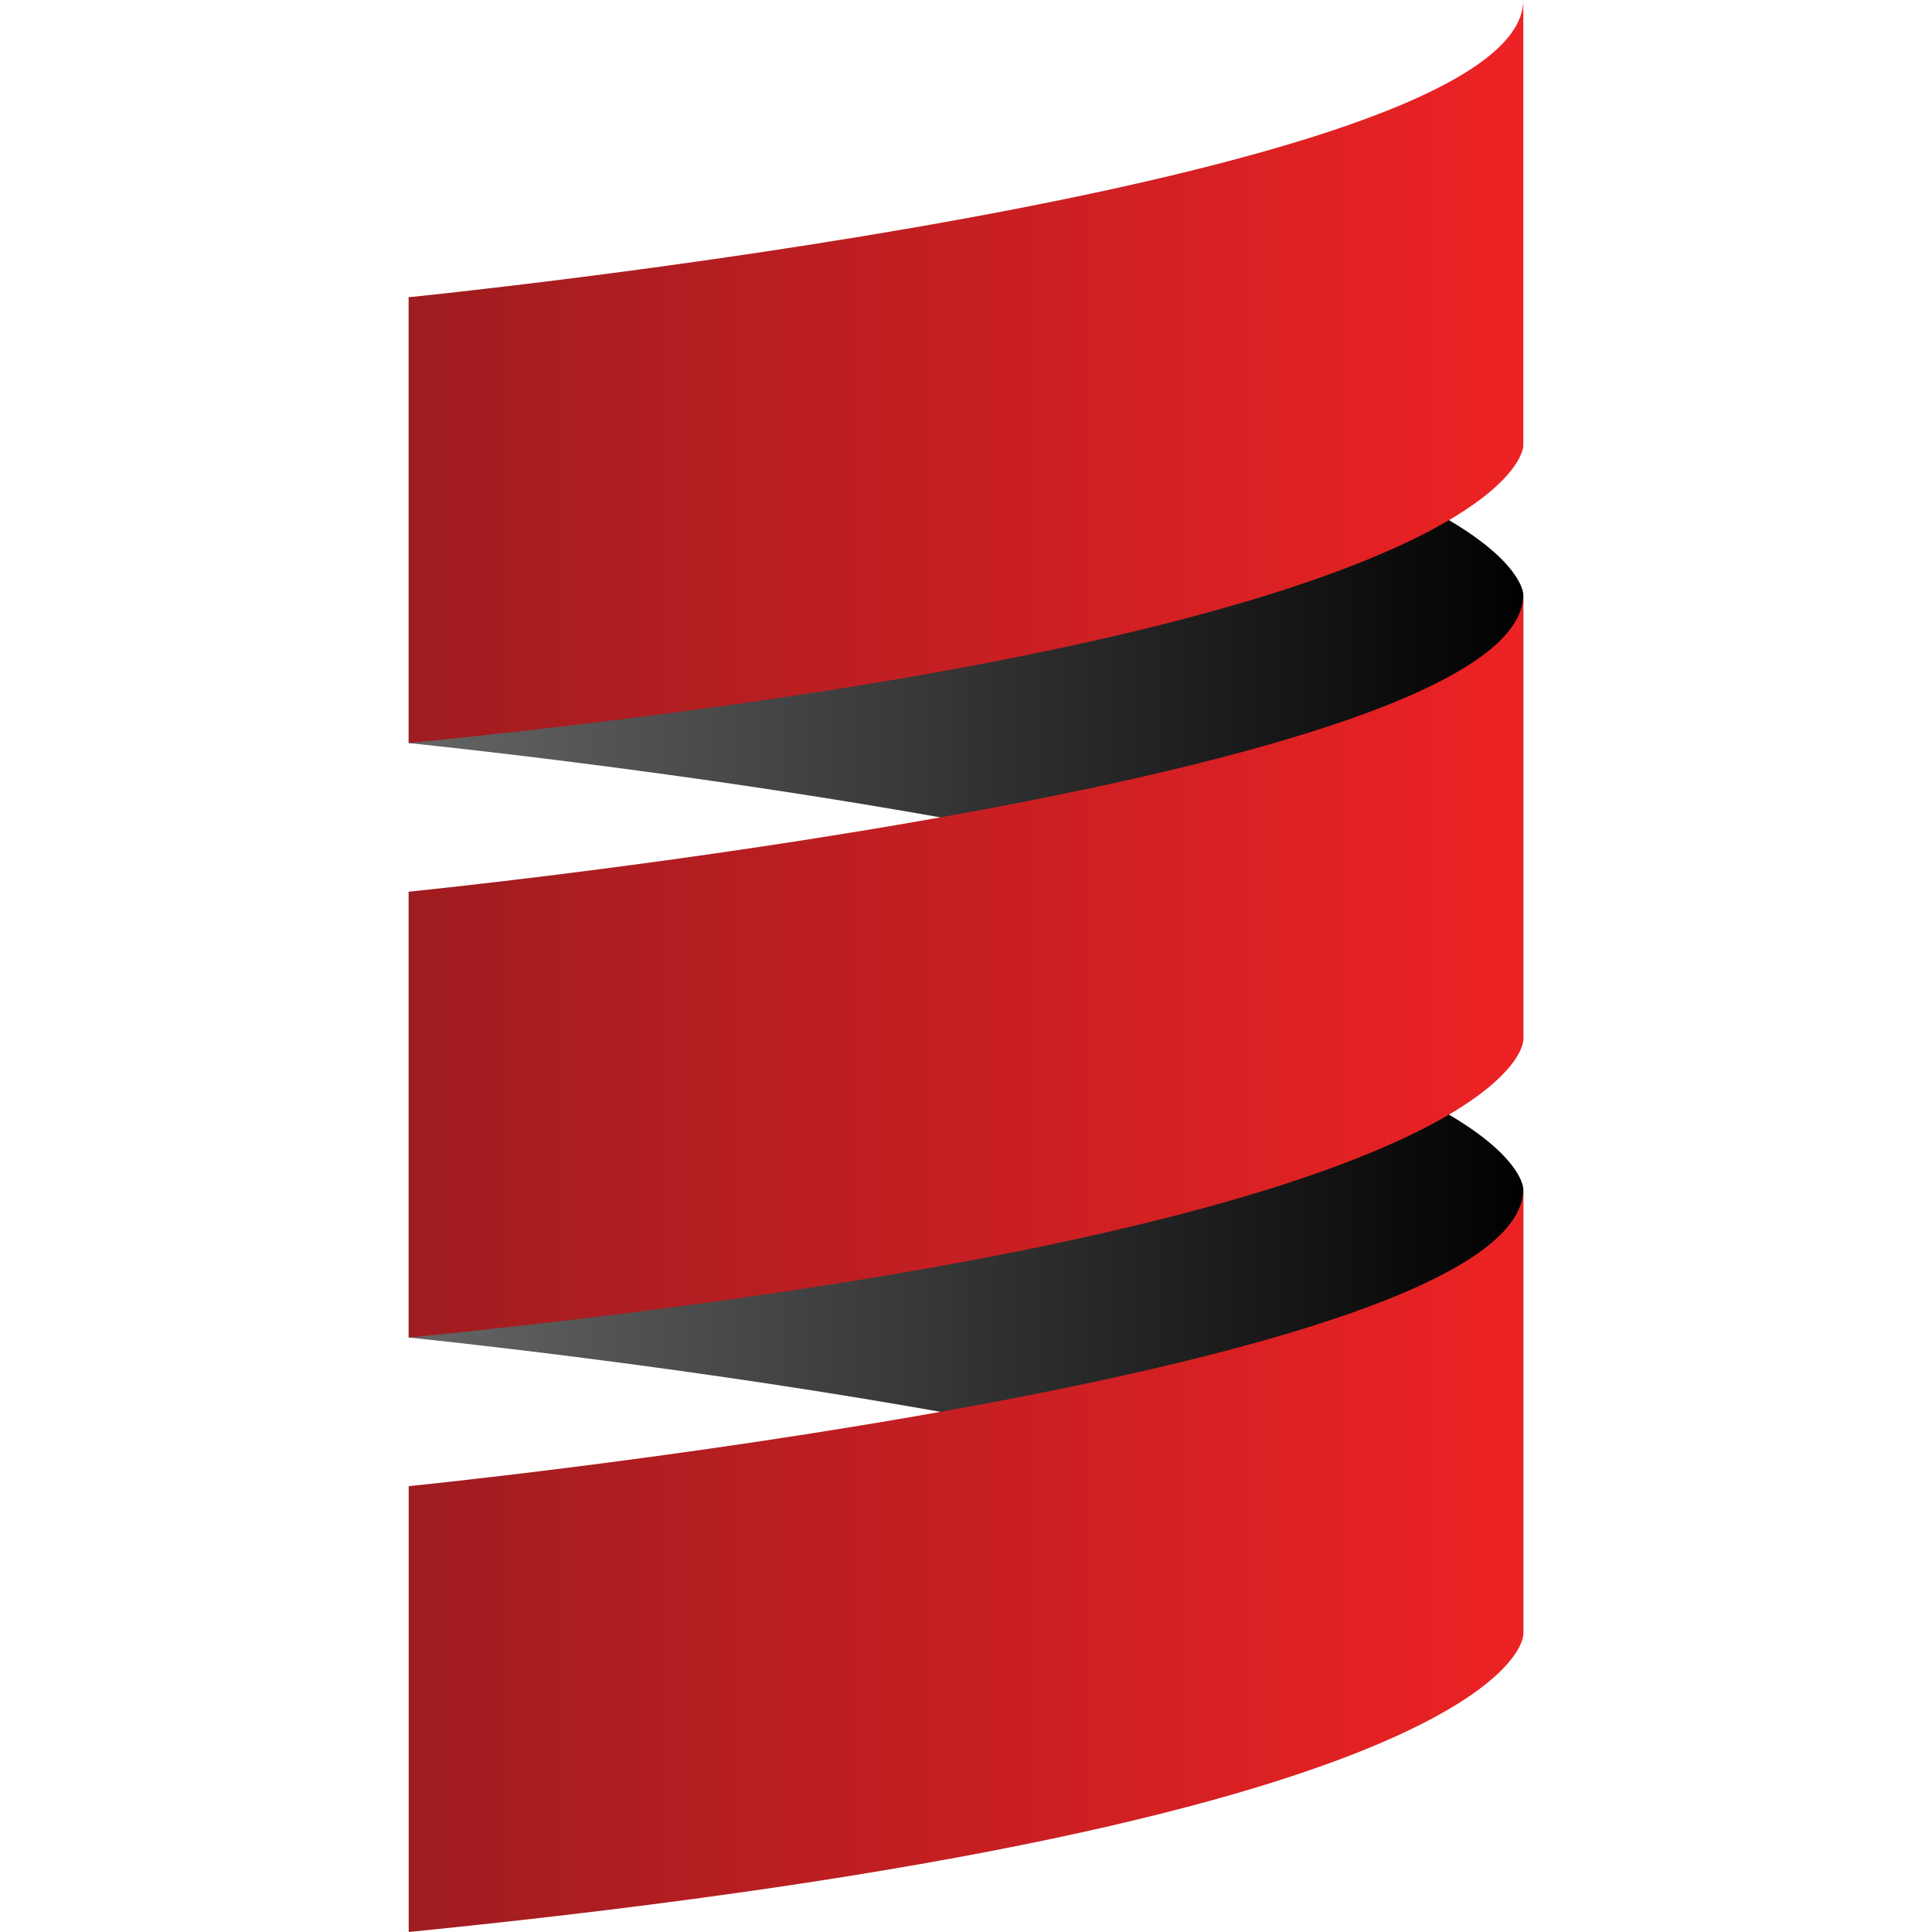
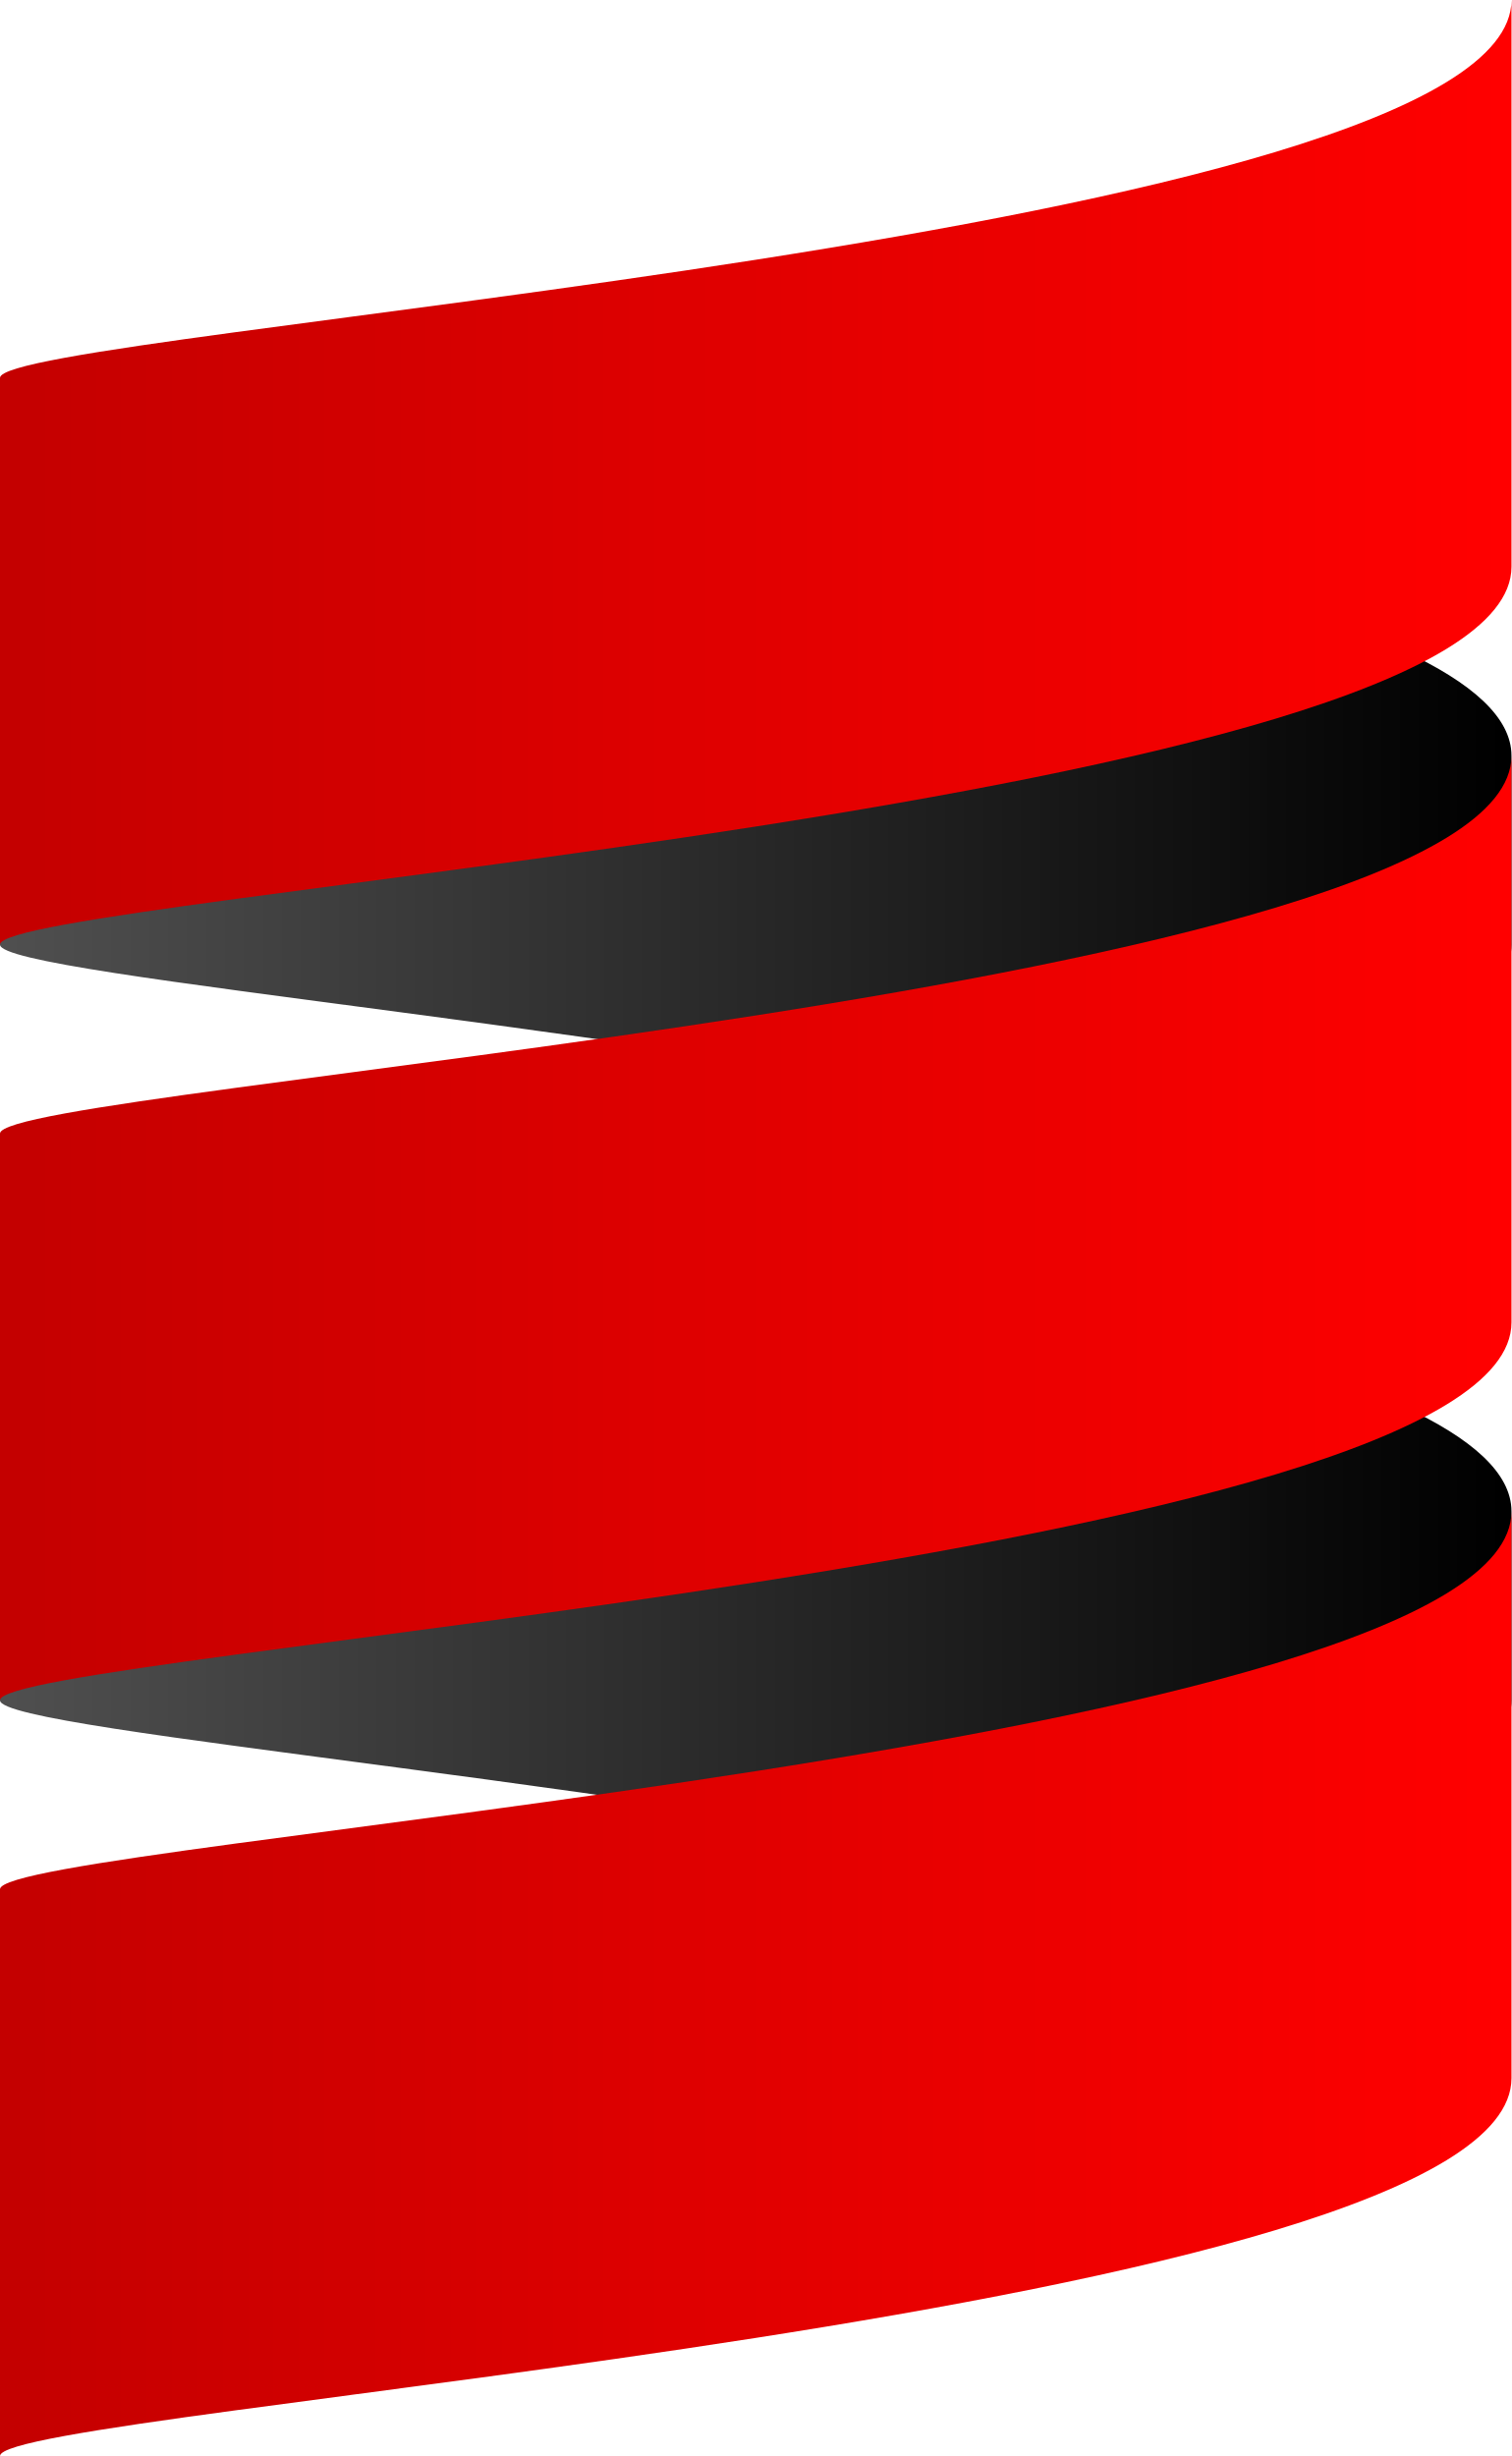
- <svg xmlns="http://www.w3.org/2000/svg" xmlns:xlink="http://www.w3.org/1999/xlink" height="64" width="64" viewBox="0 0 64 64">
-   <linearGradient id="a">
-     <stop offset="0" stop-color="#656565" />
-     <stop offset="1" stop-color="#010101" />
-   </linearGradient>
-   <linearGradient id="b" gradientUnits="userSpaceOnUse" x1="13.528" x2="88.264" xlink:href="#a" y1="-36.176" y2="-36.176" />
-   <linearGradient id="c" gradientUnits="userSpaceOnUse" x1="13.528" x2="88.264" xlink:href="#a" y1="3.91" y2="3.91" />
-   <linearGradient id="d">
-     <stop offset="0" stop-color="#9f1c20" />
-     <stop offset="1" stop-color="#ed2224" />
-   </linearGradient>
-   <linearGradient id="e" gradientUnits="userSpaceOnUse" x1="13.528" x2="88.264" xlink:href="#d" y1="-55.974" y2="-55.974" />
-   <linearGradient id="f" gradientUnits="userSpaceOnUse" x1="13.528" x2="88.264" xlink:href="#d" y1="-15.87" y2="-15.87" />
-   <linearGradient id="g" gradientUnits="userSpaceOnUse" x1="13.528" x2="88.264" xlink:href="#d" y1="24.22" y2="24.22" />
-   <g transform="matrix(.492308 0 0 .492308 6.941539 39.87692)">
-     <path d="m13.4-31s75 7.5 75 20v-30s0-12.5-75-20z" fill="url(#b)" />
-     <path d="m13.4 9s75 7.5 75 20v-30s0-12.5-75-20z" fill="url(#c)" />
-     <path d="m88.4-81v30s0 12.5-75 20v-30s75-7.5 75-20" fill="url(#e)" />
-     <path d="m13.4-21s75-7.5 75-20v30s0 12.5-75 20z" fill="url(#f)" />
-     <path d="m13.4 49v-30s75-7.5 75-20v30s0 12.5-75 20" fill="url(#g)" />
+ <svg xmlns="http://www.w3.org/2000/svg" width="256px" height="416px" viewBox="0 0 256 416" version="1.1" preserveAspectRatio="xMidYMid">
+   <defs>
+     <linearGradient x1="0%" y1="50%" x2="100%" y2="50%" id="linearGradient-1">
+       <stop stop-color="#4F4F4F" offset="0%" />
+       <stop stop-color="#000000" offset="100%" />
+     </linearGradient>
+     <linearGradient x1="0%" y1="50%" x2="100%" y2="50%" id="linearGradient-2">
+       <stop stop-color="#C40000" offset="0%" />
+       <stop stop-color="#FF0000" offset="100%" />
+     </linearGradient>
+   </defs>
+   <g>
+     <path d="M0,288 L0,256 C0,250.606 116.377,241.572 192.199,224 L192.199,224 C228.828,232.491 256,242.969 256,256 L256,256 L256,288 C256,301.024 228.828,311.509 192.199,320 L192.199,320 C116.377,302.425 0,293.39 0,288" fill="url(#linearGradient-1)" transform="translate(128, 272) scale(1, -1) translate(-128, -272) " />
+     <path d="M0,160 L0,128 C0,122.606 116.377,113.572 192.199,96 L192.199,96 C228.828,104.491 256,114.969 256,128 L256,128 L256,160 C256,173.024 228.828,183.509 192.199,192 L192.199,192 C116.377,174.425 0,165.39 0,160" fill="url(#linearGradient-1)" transform="translate(128, 144) scale(1, -1) translate(-128, -144) " />
+     <path d="M0,224 L0,128 C0,136 256,152 256,192 L256,192 L256,288 C256,248 0,232 0,224" fill="url(#linearGradient-2)" transform="translate(128, 208) scale(1, -1) translate(-128, -208) " />
+     <path d="M0,96 L0,0 C0,8 256,24 256,64 L256,64 L256,160 C256,120 0,104 0,96" fill="url(#linearGradient-2)" transform="translate(128, 80) scale(1, -1) translate(-128, -80) " />
+     <path d="M0,352 L0,256 C0,264 256,280 256,320 L256,320 L256,416 C256,376 0,360 0,352" fill="url(#linearGradient-2)" transform="translate(128, 336) scale(1, -1) translate(-128, -336) " />
  </g>
</svg>
